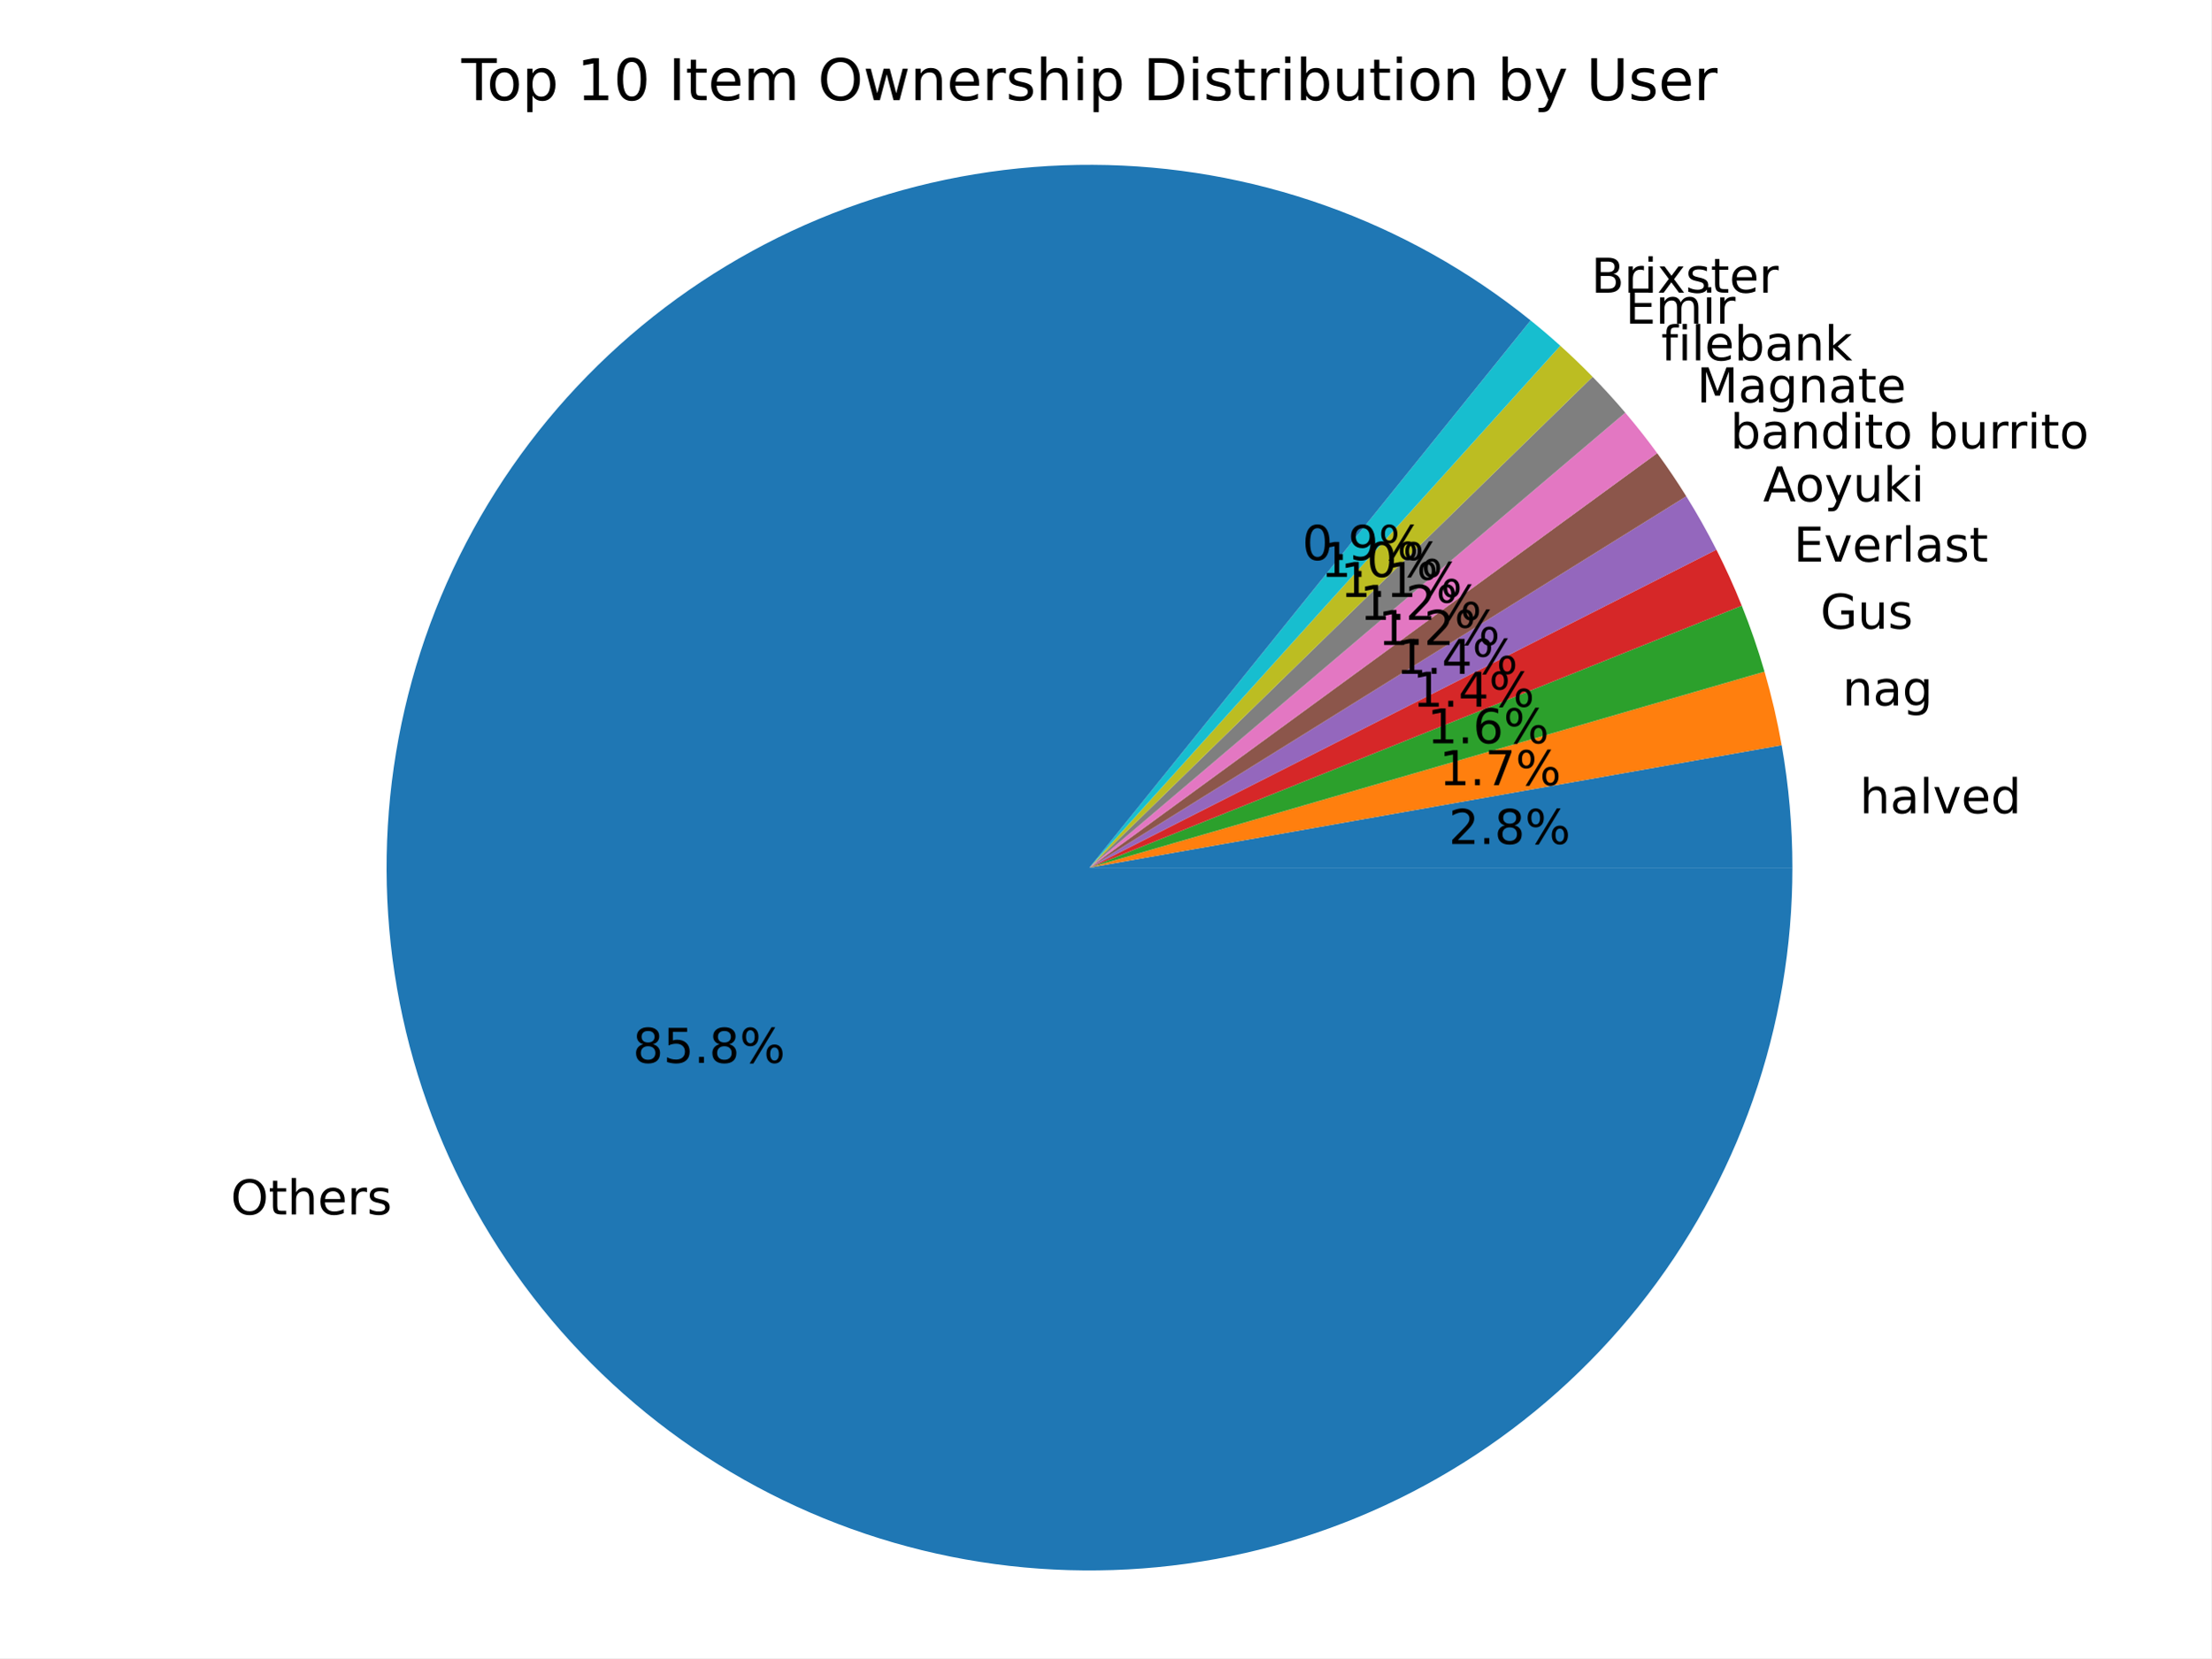
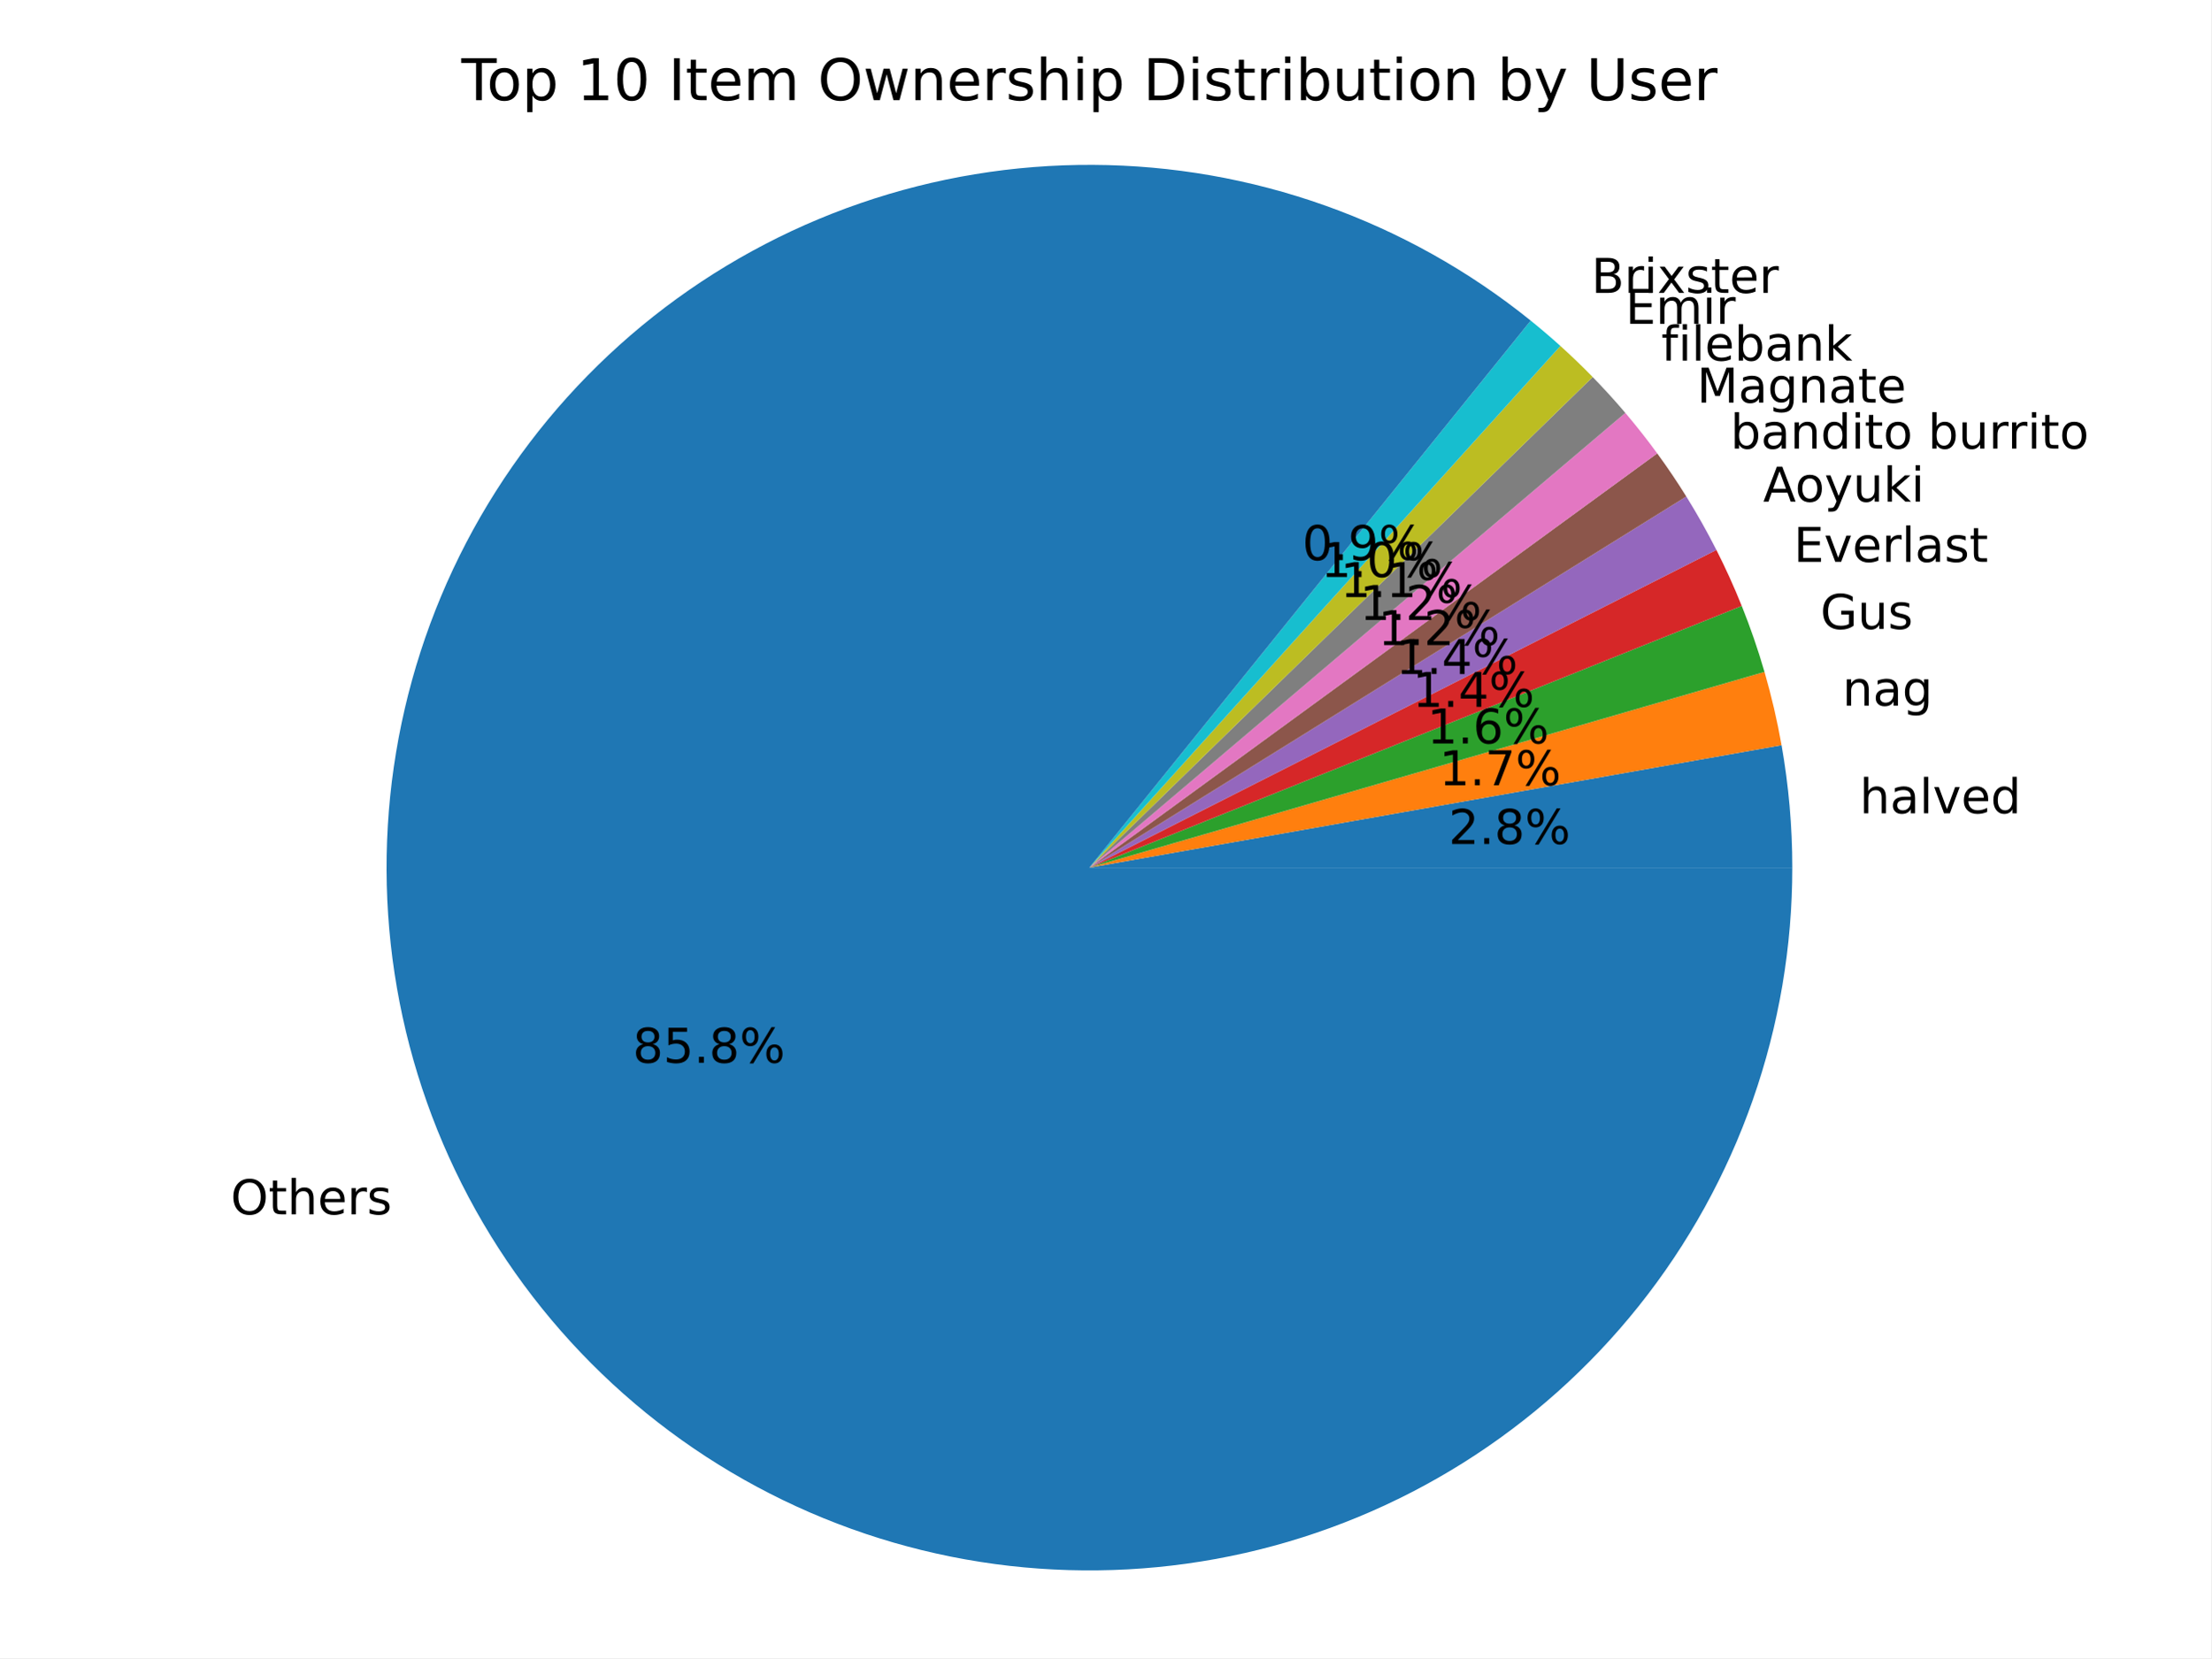
<svg xmlns="http://www.w3.org/2000/svg" xmlns:xlink="http://www.w3.org/1999/xlink" width="460.8pt" height="345.6pt" viewBox="0 0 460.8 345.6" version="1.1">
  <defs>
    <style type="text/css">*{stroke-linejoin: round; stroke-linecap: butt}</style>
  </defs>
  <g id="figure_1">
    <g id="patch_1">
      <path d="M 0 345.6  L 460.8 345.6  L 460.8 0  L 0 0  z " style="fill: #ffffff" />
    </g>
    <g id="axes_1">
      <g id="patch_2">
-         <path d="M 373.546 180.84  C 373.546 176.564 373.358 172.289 372.984 168.029  C 372.611 163.769 372.05 159.527 371.305 155.316  L 227.052 180.84  z " style="fill: #1f77b4" />
+         <path d="M 373.524 180.84  C 373.524 176.564 373.336 172.29 372.962 168.03  C 372.588 163.77 372.028 159.528 371.283 155.318  L 227.039 180.84  z " style="fill: #1f77b4" />
      </g>
      <g id="patch_3">
-         <path d="M 371.305 155.316  C 370.848 152.732 370.321 150.16 369.726 147.603  C 369.13 145.047 368.466 142.507 367.734 139.987  L 227.052 180.84  z " style="fill: #ff7f0e" />
+         <path d="M 371.283 155.318  C 370.827 152.742 370.303 150.179 369.709 147.631  C 369.116 145.083 368.455 142.552 367.727 140.039  L 227.039 180.84  z " style="fill: #ff7f0e" />
      </g>
      <g id="patch_4">
-         <path d="M 367.734 139.987  C 367.058 137.658 366.324 135.347 365.533 133.054  C 364.742 130.762 363.894 128.49 362.99 126.24  L 227.052 180.84  z " style="fill: #2ca02c" />
+         <path d="M 367.727 140.039  C 367.051 137.711 366.318 135.399 365.528 133.107  C 364.738 130.814 363.891 128.542 362.988 126.292  L 227.039 180.84  z " style="fill: #2ca02c" />
      </g>
      <g id="patch_5">
-         <path d="M 362.99 126.24  C 362.194 124.256 361.353 122.29 360.47 120.343  C 359.587 118.395 358.662 116.468 357.695 114.561  L 227.052 180.84  z " style="fill: #d62728" />
+         <path d="M 362.988 126.292  C 362.192 124.308 361.353 122.341 360.47 120.394  C 359.588 118.446 358.664 116.519 357.697 114.612  L 227.039 180.84  z " style="fill: #d62728" />
      </g>
      <g id="patch_6">
-         <path d="M 357.695 114.561  C 356.731 112.662 355.727 110.785 354.681 108.929  C 353.636 107.074 352.551 105.242 351.426 103.434  L 227.052 180.84  z " style="fill: #9467bd" />
+         <path d="M 357.697 114.612  C 356.734 112.713 355.73 110.835 354.686 108.979  C 353.641 107.124 352.557 105.292 351.432 103.483  L 227.039 180.84  z " style="fill: #9467bd" />
      </g>
      <g id="patch_7">
-         <path d="M 351.426 103.434  C 350.47 101.9 349.487 100.383 348.476 98.884  C 347.464 97.386 346.425 95.907 345.359 94.447  L 227.052 180.84  z " style="fill: #8c564b" />
+         <path d="M 351.432 103.483  C 350.478 101.948 349.495 100.431 348.484 98.933  C 347.473 97.434 346.435 95.954 345.369 94.494  L 227.039 180.84  z " style="fill: #8c564b" />
      </g>
      <g id="patch_8">
-         <path d="M 345.359 94.447  C 344.303 93.001 343.221 91.574 342.113 90.168  C 341.005 88.762 339.871 87.376 338.712 86.012  L 227.052 180.84  z " style="fill: #e377c2" />
+         <path d="M 345.369 94.494  C 344.314 93.048 343.233 91.621 342.125 90.215  C 341.017 88.808 339.884 87.422 338.726 86.057  L 227.039 180.84  z " style="fill: #e377c2" />
      </g>
      <g id="patch_9">
-         <path d="M 338.712 86.012  C 337.621 84.727 336.507 83.46 335.372 82.214  C 334.237 80.967 333.08 79.74 331.903 78.533  L 227.052 180.84  z " style="fill: #7f7f7f" />
+         <path d="M 338.726 86.057  C 337.635 84.772 336.522 83.505 335.387 82.258  C 334.253 81.011 333.097 79.784 331.92 78.577  L 227.039 180.84  z " style="fill: #7f7f7f" />
      </g>
      <g id="patch_10">
-         <path d="M 331.903 78.533  C 330.817 77.42 329.712 76.324 328.591 75.246  C 327.47 74.167 326.331 73.107 325.176 72.065  L 227.052 180.84  z " style="fill: #bcbd22" />
+         <path d="M 331.92 78.577  C 330.834 77.463 329.73 76.367 328.609 75.288  C 327.488 74.21 326.35 73.149 325.196 72.107  L 227.039 180.84  z " style="fill: #bcbd22" />
      </g>
      <g id="patch_11">
-         <path d="M 325.176 72.065  C 324.17 71.157 323.15 70.263 322.119 69.383  C 321.087 68.503 320.044 67.638 318.988 66.787  L 227.052 180.84  z " style="fill: #17becf" />
+         <path d="M 325.196 72.107  C 324.189 71.198 323.171 70.304 322.139 69.424  C 321.108 68.543 320.065 67.678 319.01 66.826  L 227.039 180.84  z " style="fill: #17becf" />
      </g>
      <g id="patch_12">
-         <path d="M 318.988 66.787  C 306.149 56.437 291.653 48.33 276.114 42.806  C 260.575 37.283 244.215 34.424 227.724 34.348  C 211.232 34.272 194.846 36.982 179.257 42.363  C 163.668 47.743 149.099 55.717 136.166 65.949  C 123.232 76.18 112.118 88.523 103.294 102.455  C 94.47 116.387 88.061 131.709 84.339 147.775  C 80.617 163.841 79.634 180.42 81.432 196.813  C 83.23 213.206 87.784 229.178 94.9 244.055  C 102.017 258.932 111.594 272.501 123.229 284.189  C 134.863 295.877 148.388 305.517 163.232 312.701  C 178.076 319.885 194.027 324.512 210.412 326.385  C 226.797 328.259 243.38 327.352 259.463 323.703  C 275.546 320.055 290.897 313.716 304.87 304.956  C 318.842 296.196 331.235 285.139 341.526 272.252  C 351.816 259.365 359.857 244.833 365.309 229.269  C 370.761 213.705 373.546 197.331 373.546 180.84  L 227.052 180.84  z " style="fill: #1f77b4" />
+         <path d="M 319.01 66.826  C 306.174 56.472 291.681 48.36 276.144 42.831  C 260.607 37.303 244.247 34.438 227.756 34.357  C 211.265 34.277 194.878 36.981 179.287 42.357  C 163.697 47.733 149.125 55.704 136.189 65.932  C 123.252 76.16 112.135 88.499 103.308 102.429  C 94.48 116.359 88.068 131.68 84.342 147.745  C 80.616 163.81 79.63 180.39 81.425 196.783  C 83.22 213.176 87.77 229.15 94.884 244.028  C 101.998 258.906 111.573 272.477 123.206 284.166  C 134.838 295.856 148.362 305.498 163.205 312.684  C 178.048 319.871 193.999 324.499 210.384 326.375  C 226.768 328.25 243.352 327.344 259.435 323.697  C 275.518 320.05 290.87 313.713 304.843 304.954  C 318.816 296.194 331.21 285.138 341.501 272.252  C 351.793 259.365 359.834 244.833 365.286 229.269  C 370.739 213.705 373.524 197.331 373.524 180.84  L 227.039 180.84  z " style="fill: #1f77b4" />
      </g>
      <g id="matplotlib.axis_1" />
      <g id="matplotlib.axis_2" />
      <g id="text_1">
-         <g transform="translate(387.5777 169.5072) scale(0.1 -0.1)">
+         <g transform="translate(387.5546 169.5081) scale(0.1 -0.1)">
          <defs>
            <path id="DejaVuSans-68" d="M 3513 2113  L 3513 0  L 2938 0  L 2938 2094  Q 2938 2591 2744 2837  Q 2550 3084 2163 3084  Q 1697 3084 1428 2787  Q 1159 2491 1159 1978  L 1159 0  L 581 0  L 581 4863  L 1159 4863  L 1159 2956  Q 1366 3272 1645 3428  Q 1925 3584 2291 3584  Q 2894 3584 3203 3211  Q 3513 2838 3513 2113  z " transform="scale(0.015625)" />
            <path id="DejaVuSans-61" d="M 2194 1759  Q 1497 1759 1228 1600  Q 959 1441 959 1056  Q 959 750 1161 570  Q 1363 391 1709 391  Q 2188 391 2477 730  Q 2766 1069 2766 1631  L 2766 1759  L 2194 1759  z M 3341 1997  L 3341 0  L 2766 0  L 2766 531  Q 2569 213 2275 61  Q 1981 -91 1556 -91  Q 1019 -91 701 211  Q 384 513 384 1019  Q 384 1609 779 1909  Q 1175 2209 1959 2209  L 2766 2209  L 2766 2266  Q 2766 2663 2505 2880  Q 2244 3097 1772 3097  Q 1472 3097 1187 3025  Q 903 2953 641 2809  L 641 3341  Q 956 3463 1253 3523  Q 1550 3584 1831 3584  Q 2591 3584 2966 3190  Q 3341 2797 3341 1997  z " transform="scale(0.015625)" />
            <path id="DejaVuSans-6c" d="M 603 4863  L 1178 4863  L 1178 0  L 603 0  L 603 4863  z " transform="scale(0.015625)" />
            <path id="DejaVuSans-76" d="M 191 3500  L 800 3500  L 1894 563  L 2988 3500  L 3597 3500  L 2284 0  L 1503 0  L 191 3500  z " transform="scale(0.015625)" />
            <path id="DejaVuSans-65" d="M 3597 1894  L 3597 1613  L 953 1613  Q 991 1019 1311 708  Q 1631 397 2203 397  Q 2534 397 2845 478  Q 3156 559 3463 722  L 3463 178  Q 3153 47 2828 -22  Q 2503 -91 2169 -91  Q 1331 -91 842 396  Q 353 884 353 1716  Q 353 2575 817 3079  Q 1281 3584 2069 3584  Q 2775 3584 3186 3129  Q 3597 2675 3597 1894  z M 3022 2063  Q 3016 2534 2758 2815  Q 2500 3097 2075 3097  Q 1594 3097 1305 2825  Q 1016 2553 972 2059  L 3022 2063  z " transform="scale(0.015625)" />
            <path id="DejaVuSans-64" d="M 2906 2969  L 2906 4863  L 3481 4863  L 3481 0  L 2906 0  L 2906 525  Q 2725 213 2448 61  Q 2172 -91 1784 -91  Q 1150 -91 751 415  Q 353 922 353 1747  Q 353 2572 751 3078  Q 1150 3584 1784 3584  Q 2172 3584 2448 3432  Q 2725 3281 2906 2969  z M 947 1747  Q 947 1113 1208 752  Q 1469 391 1925 391  Q 2381 391 2643 752  Q 2906 1113 2906 1747  Q 2906 2381 2643 2742  Q 2381 3103 1925 3103  Q 1469 3103 1208 2742  Q 947 2381 947 1747  z " transform="scale(0.015625)" />
          </defs>
          <use xlink:href="#DejaVuSans-68" />
          <use xlink:href="#DejaVuSans-61" transform="translate(63.37891 0)" />
          <use xlink:href="#DejaVuSans-6c" transform="translate(124.6582 0)" />
          <use xlink:href="#DejaVuSans-76" transform="translate(152.4414 0)" />
          <use xlink:href="#DejaVuSans-65" transform="translate(211.6211 0)" />
          <use xlink:href="#DejaVuSans-64" transform="translate(273.1445 0)" />
        </g>
      </g>
      <g id="text_2">
-         <g transform="translate(301.9093 175.9128) scale(0.1 -0.1)">
+         <g transform="translate(301.8906 175.9132) scale(0.1 -0.1)">
          <defs>
            <path id="DejaVuSans-32" d="M 1228 531  L 3431 531  L 3431 0  L 469 0  L 469 531  Q 828 903 1448 1529  Q 2069 2156 2228 2338  Q 2531 2678 2651 2914  Q 2772 3150 2772 3378  Q 2772 3750 2511 3984  Q 2250 4219 1831 4219  Q 1534 4219 1204 4116  Q 875 4013 500 3803  L 500 4441  Q 881 4594 1212 4672  Q 1544 4750 1819 4750  Q 2544 4750 2975 4387  Q 3406 4025 3406 3419  Q 3406 3131 3298 2873  Q 3191 2616 2906 2266  Q 2828 2175 2409 1742  Q 1991 1309 1228 531  z " transform="scale(0.015625)" />
            <path id="DejaVuSans-2e" d="M 684 794  L 1344 794  L 1344 0  L 684 0  L 684 794  z " transform="scale(0.015625)" />
            <path id="DejaVuSans-38" d="M 2034 2216  Q 1584 2216 1326 1975  Q 1069 1734 1069 1313  Q 1069 891 1326 650  Q 1584 409 2034 409  Q 2484 409 2743 651  Q 3003 894 3003 1313  Q 3003 1734 2745 1975  Q 2488 2216 2034 2216  z M 1403 2484  Q 997 2584 770 2862  Q 544 3141 544 3541  Q 544 4100 942 4425  Q 1341 4750 2034 4750  Q 2731 4750 3128 4425  Q 3525 4100 3525 3541  Q 3525 3141 3298 2862  Q 3072 2584 2669 2484  Q 3125 2378 3379 2068  Q 3634 1759 3634 1313  Q 3634 634 3220 271  Q 2806 -91 2034 -91  Q 1263 -91 848 271  Q 434 634 434 1313  Q 434 1759 690 2068  Q 947 2378 1403 2484  z M 1172 3481  Q 1172 3119 1398 2916  Q 1625 2713 2034 2713  Q 2441 2713 2670 2916  Q 2900 3119 2900 3481  Q 2900 3844 2670 4047  Q 2441 4250 2034 4250  Q 1625 4250 1398 4047  Q 1172 3844 1172 3481  z " transform="scale(0.015625)" />
            <path id="DejaVuSans-25" d="M 4653 2053  Q 4381 2053 4226 1822  Q 4072 1591 4072 1178  Q 4072 772 4226 539  Q 4381 306 4653 306  Q 4919 306 5073 539  Q 5228 772 5228 1178  Q 5228 1588 5073 1820  Q 4919 2053 4653 2053  z M 4653 2450  Q 5147 2450 5437 2106  Q 5728 1763 5728 1178  Q 5728 594 5436 251  Q 5144 -91 4653 -91  Q 4153 -91 3862 251  Q 3572 594 3572 1178  Q 3572 1766 3864 2108  Q 4156 2450 4653 2450  z M 1428 4353  Q 1159 4353 1004 4120  Q 850 3888 850 3481  Q 850 3069 1003 2837  Q 1156 2606 1428 2606  Q 1700 2606 1854 2837  Q 2009 3069 2009 3481  Q 2009 3884 1853 4118  Q 1697 4353 1428 4353  z M 4250 4750  L 4750 4750  L 1831 -91  L 1331 -91  L 4250 4750  z M 1428 4750  Q 1922 4750 2215 4408  Q 2509 4066 2509 3481  Q 2509 2891 2217 2550  Q 1925 2209 1428 2209  Q 931 2209 642 2551  Q 353 2894 353 3481  Q 353 4063 643 4406  Q 934 4750 1428 4750  z " transform="scale(0.015625)" />
          </defs>
          <use xlink:href="#DejaVuSans-32" />
          <use xlink:href="#DejaVuSans-2e" transform="translate(63.62305 0)" />
          <use xlink:href="#DejaVuSans-38" transform="translate(95.41016 0)" />
          <use xlink:href="#DejaVuSans-25" transform="translate(159.0332 0)" />
        </g>
      </g>
      <g id="text_3">
-         <g transform="translate(383.9929 147.0391) scale(0.1 -0.1)">
+         <g transform="translate(383.9765 147.0693) scale(0.1 -0.1)">
          <defs>
            <path id="DejaVuSans-6e" d="M 3513 2113  L 3513 0  L 2938 0  L 2938 2094  Q 2938 2591 2744 2837  Q 2550 3084 2163 3084  Q 1697 3084 1428 2787  Q 1159 2491 1159 1978  L 1159 0  L 581 0  L 581 3500  L 1159 3500  L 1159 2956  Q 1366 3272 1645 3428  Q 1925 3584 2291 3584  Q 2894 3584 3203 3211  Q 3513 2838 3513 2113  z " transform="scale(0.015625)" />
            <path id="DejaVuSans-67" d="M 2906 1791  Q 2906 2416 2648 2759  Q 2391 3103 1925 3103  Q 1463 3103 1205 2759  Q 947 2416 947 1791  Q 947 1169 1205 825  Q 1463 481 1925 481  Q 2391 481 2648 825  Q 2906 1169 2906 1791  z M 3481 434  Q 3481 -459 3084 -895  Q 2688 -1331 1869 -1331  Q 1566 -1331 1297 -1286  Q 1028 -1241 775 -1147  L 775 -588  Q 1028 -725 1275 -790  Q 1522 -856 1778 -856  Q 2344 -856 2625 -561  Q 2906 -266 2906 331  L 2906 616  Q 2728 306 2450 153  Q 2172 0 1784 0  Q 1141 0 747 490  Q 353 981 353 1791  Q 353 2603 747 3093  Q 1141 3584 1784 3584  Q 2172 3584 2450 3431  Q 2728 3278 2906 2969  L 2906 3500  L 3481 3500  L 3481 434  z " transform="scale(0.015625)" />
          </defs>
          <use xlink:href="#DejaVuSans-6e" />
          <use xlink:href="#DejaVuSans-61" transform="translate(63.37891 0)" />
          <use xlink:href="#DejaVuSans-67" transform="translate(124.6582 0)" />
        </g>
      </g>
      <g id="text_4">
-         <g transform="translate(299.9539 163.6574) scale(0.1 -0.1)">
+         <g transform="translate(299.9389 163.6739) scale(0.1 -0.1)">
          <defs>
            <path id="DejaVuSans-31" d="M 794 531  L 1825 531  L 1825 4091  L 703 3866  L 703 4441  L 1819 4666  L 2450 4666  L 2450 531  L 3481 531  L 3481 0  L 794 0  L 794 531  z " transform="scale(0.015625)" />
            <path id="DejaVuSans-37" d="M 525 4666  L 3525 4666  L 3525 4397  L 1831 0  L 1172 0  L 2766 4134  L 525 4134  L 525 4666  z " transform="scale(0.015625)" />
          </defs>
          <use xlink:href="#DejaVuSans-31" />
          <use xlink:href="#DejaVuSans-2e" transform="translate(63.62305 0)" />
          <use xlink:href="#DejaVuSans-37" transform="translate(95.41016 0)" />
          <use xlink:href="#DejaVuSans-25" transform="translate(159.0332 0)" />
        </g>
      </g>
      <g id="text_5">
-         <g transform="translate(379.3809 131.0352) scale(0.1 -0.1)">
+         <g transform="translate(379.377 131.0926) scale(0.1 -0.1)">
          <defs>
            <path id="DejaVuSans-47" d="M 3809 666  L 3809 1919  L 2778 1919  L 2778 2438  L 4434 2438  L 4434 434  Q 4069 175 3628 42  Q 3188 -91 2688 -91  Q 1594 -91 976 548  Q 359 1188 359 2328  Q 359 3472 976 4111  Q 1594 4750 2688 4750  Q 3144 4750 3555 4637  Q 3966 4525 4313 4306  L 4313 3634  Q 3963 3931 3569 4081  Q 3175 4231 2741 4231  Q 1884 4231 1454 3753  Q 1025 3275 1025 2328  Q 1025 1384 1454 906  Q 1884 428 2741 428  Q 3075 428 3337 486  Q 3600 544 3809 666  z " transform="scale(0.015625)" />
            <path id="DejaVuSans-75" d="M 544 1381  L 544 3500  L 1119 3500  L 1119 1403  Q 1119 906 1312 657  Q 1506 409 1894 409  Q 2359 409 2629 706  Q 2900 1003 2900 1516  L 2900 3500  L 3475 3500  L 3475 0  L 2900 0  L 2900 538  Q 2691 219 2414 64  Q 2138 -91 1772 -91  Q 1169 -91 856 284  Q 544 659 544 1381  z M 1991 3584  L 1991 3584  z " transform="scale(0.015625)" />
            <path id="DejaVuSans-73" d="M 2834 3397  L 2834 2853  Q 2591 2978 2328 3040  Q 2066 3103 1784 3103  Q 1356 3103 1142 2972  Q 928 2841 928 2578  Q 928 2378 1081 2264  Q 1234 2150 1697 2047  L 1894 2003  Q 2506 1872 2764 1633  Q 3022 1394 3022 966  Q 3022 478 2636 193  Q 2250 -91 1575 -91  Q 1294 -91 989 -36  Q 684 19 347 128  L 347 722  Q 666 556 975 473  Q 1284 391 1588 391  Q 1994 391 2212 530  Q 2431 669 2431 922  Q 2431 1156 2273 1281  Q 2116 1406 1581 1522  L 1381 1569  Q 847 1681 609 1914  Q 372 2147 372 2553  Q 372 3047 722 3315  Q 1072 3584 1716 3584  Q 2034 3584 2315 3537  Q 2597 3491 2834 3397  z " transform="scale(0.015625)" />
          </defs>
          <use xlink:href="#DejaVuSans-47" />
          <use xlink:href="#DejaVuSans-75" transform="translate(77.49023 0)" />
          <use xlink:href="#DejaVuSans-73" transform="translate(140.8691 0)" />
        </g>
      </g>
      <g id="text_6">
-         <g transform="translate(297.4383 154.928) scale(0.1 -0.1)">
+         <g transform="translate(297.4301 154.9593) scale(0.1 -0.1)">
          <defs>
            <path id="DejaVuSans-36" d="M 2113 2584  Q 1688 2584 1439 2293  Q 1191 2003 1191 1497  Q 1191 994 1439 701  Q 1688 409 2113 409  Q 2538 409 2786 701  Q 3034 994 3034 1497  Q 3034 2003 2786 2293  Q 2538 2584 2113 2584  z M 3366 4563  L 3366 3988  Q 3128 4100 2886 4159  Q 2644 4219 2406 4219  Q 1781 4219 1451 3797  Q 1122 3375 1075 2522  Q 1259 2794 1537 2939  Q 1816 3084 2150 3084  Q 2853 3084 3261 2657  Q 3669 2231 3669 1497  Q 3669 778 3244 343  Q 2819 -91 2113 -91  Q 1303 -91 875 529  Q 447 1150 447 2328  Q 447 3434 972 4092  Q 1497 4750 2381 4750  Q 2619 4750 2861 4703  Q 3103 4656 3366 4563  z " transform="scale(0.015625)" />
          </defs>
          <use xlink:href="#DejaVuSans-31" />
          <use xlink:href="#DejaVuSans-2e" transform="translate(63.62305 0)" />
          <use xlink:href="#DejaVuSans-36" transform="translate(95.41016 0)" />
          <use xlink:href="#DejaVuSans-25" transform="translate(159.0332 0)" />
        </g>
      </g>
      <g id="text_7">
-         <g transform="translate(373.8122 117.0522) scale(0.1 -0.1)">
+         <g transform="translate(373.8136 117.1085) scale(0.1 -0.1)">
          <defs>
            <path id="DejaVuSans-45" d="M 628 4666  L 3578 4666  L 3578 4134  L 1259 4134  L 1259 2753  L 3481 2753  L 3481 2222  L 1259 2222  L 1259 531  L 3634 531  L 3634 0  L 628 0  L 628 4666  z " transform="scale(0.015625)" />
            <path id="DejaVuSans-72" d="M 2631 2963  Q 2534 3019 2420 3045  Q 2306 3072 2169 3072  Q 1681 3072 1420 2755  Q 1159 2438 1159 1844  L 1159 0  L 581 0  L 581 3500  L 1159 3500  L 1159 2956  Q 1341 3275 1631 3429  Q 1922 3584 2338 3584  Q 2397 3584 2469 3576  Q 2541 3569 2628 3553  L 2631 2963  z " transform="scale(0.015625)" />
            <path id="DejaVuSans-74" d="M 1172 4494  L 1172 3500  L 2356 3500  L 2356 3053  L 1172 3053  L 1172 1153  Q 1172 725 1289 603  Q 1406 481 1766 481  L 2356 481  L 2356 0  L 1766 0  Q 1100 0 847 248  Q 594 497 594 1153  L 594 3053  L 172 3053  L 172 3500  L 594 3500  L 594 4494  L 1172 4494  z " transform="scale(0.015625)" />
          </defs>
          <use xlink:href="#DejaVuSans-45" />
          <use xlink:href="#DejaVuSans-76" transform="translate(63.18359 0)" />
          <use xlink:href="#DejaVuSans-65" transform="translate(122.3633 0)" />
          <use xlink:href="#DejaVuSans-72" transform="translate(183.8867 0)" />
          <use xlink:href="#DejaVuSans-6c" transform="translate(225 0)" />
          <use xlink:href="#DejaVuSans-61" transform="translate(252.7832 0)" />
          <use xlink:href="#DejaVuSans-73" transform="translate(314.0625 0)" />
          <use xlink:href="#DejaVuSans-74" transform="translate(366.1621 0)" />
        </g>
      </g>
      <g id="text_8">
-         <g transform="translate(294.4008 147.3009) scale(0.1 -0.1)">
+         <g transform="translate(294.3956 147.3316) scale(0.1 -0.1)">
          <defs>
            <path id="DejaVuSans-34" d="M 2419 4116  L 825 1625  L 2419 1625  L 2419 4116  z M 2253 4666  L 3047 4666  L 3047 1625  L 3713 1625  L 3713 1100  L 3047 1100  L 3047 0  L 2419 0  L 2419 1100  L 313 1100  L 313 1709  L 2253 4666  z " transform="scale(0.015625)" />
          </defs>
          <use xlink:href="#DejaVuSans-31" />
          <use xlink:href="#DejaVuSans-2e" transform="translate(63.62305 0)" />
          <use xlink:href="#DejaVuSans-34" transform="translate(95.41016 0)" />
          <use xlink:href="#DejaVuSans-25" transform="translate(159.0332 0)" />
        </g>
      </g>
      <g id="text_9">
-         <g transform="translate(367.4444 104.4978) scale(0.1 -0.1)">
+         <g transform="translate(367.4507 104.5526) scale(0.1 -0.1)">
          <defs>
            <path id="DejaVuSans-41" d="M 2188 4044  L 1331 1722  L 3047 1722  L 2188 4044  z M 1831 4666  L 2547 4666  L 4325 0  L 3669 0  L 3244 1197  L 1141 1197  L 716 0  L 50 0  L 1831 4666  z " transform="scale(0.015625)" />
            <path id="DejaVuSans-6f" d="M 1959 3097  Q 1497 3097 1228 2736  Q 959 2375 959 1747  Q 959 1119 1226 758  Q 1494 397 1959 397  Q 2419 397 2687 759  Q 2956 1122 2956 1747  Q 2956 2369 2687 2733  Q 2419 3097 1959 3097  z M 1959 3584  Q 2709 3584 3137 3096  Q 3566 2609 3566 1747  Q 3566 888 3137 398  Q 2709 -91 1959 -91  Q 1206 -91 779 398  Q 353 888 353 1747  Q 353 2609 779 3096  Q 1206 3584 1959 3584  z " transform="scale(0.015625)" />
            <path id="DejaVuSans-79" d="M 2059 -325  Q 1816 -950 1584 -1140  Q 1353 -1331 966 -1331  L 506 -1331  L 506 -850  L 844 -850  Q 1081 -850 1212 -737  Q 1344 -625 1503 -206  L 1606 56  L 191 3500  L 800 3500  L 1894 763  L 2988 3500  L 3597 3500  L 2059 -325  z " transform="scale(0.015625)" />
            <path id="DejaVuSans-6b" d="M 581 4863  L 1159 4863  L 1159 1991  L 2875 3500  L 3609 3500  L 1753 1863  L 3688 0  L 2938 0  L 1159 1709  L 1159 0  L 581 0  L 581 4863  z " transform="scale(0.015625)" />
            <path id="DejaVuSans-69" d="M 603 3500  L 1178 3500  L 1178 0  L 603 0  L 603 3500  z M 603 4863  L 1178 4863  L 1178 4134  L 603 4134  L 603 4863  z " transform="scale(0.015625)" />
          </defs>
          <use xlink:href="#DejaVuSans-41" />
          <use xlink:href="#DejaVuSans-6f" transform="translate(66.6582 0)" />
          <use xlink:href="#DejaVuSans-79" transform="translate(127.8398 0)" />
          <use xlink:href="#DejaVuSans-75" transform="translate(187.0195 0)" />
          <use xlink:href="#DejaVuSans-6b" transform="translate(250.3984 0)" />
          <use xlink:href="#DejaVuSans-69" transform="translate(308.3086 0)" />
        </g>
      </g>
      <g id="text_10">
-         <g transform="translate(290.9274 140.453) scale(0.1 -0.1)">
+         <g transform="translate(290.9248 140.4829) scale(0.1 -0.1)">
          <use xlink:href="#DejaVuSans-31" />
          <use xlink:href="#DejaVuSans-2e" transform="translate(63.62305 0)" />
          <use xlink:href="#DejaVuSans-34" transform="translate(95.41016 0)" />
          <use xlink:href="#DejaVuSans-25" transform="translate(159.0332 0)" />
        </g>
      </g>
      <g id="text_11">
-         <g transform="translate(360.6179 93.44825) scale(0.1 -0.1)">
+         <g transform="translate(360.6286 93.50132) scale(0.1 -0.1)">
          <defs>
            <path id="DejaVuSans-62" d="M 3116 1747  Q 3116 2381 2855 2742  Q 2594 3103 2138 3103  Q 1681 3103 1420 2742  Q 1159 2381 1159 1747  Q 1159 1113 1420 752  Q 1681 391 2138 391  Q 2594 391 2855 752  Q 3116 1113 3116 1747  z M 1159 2969  Q 1341 3281 1617 3432  Q 1894 3584 2278 3584  Q 2916 3584 3314 3078  Q 3713 2572 3713 1747  Q 3713 922 3314 415  Q 2916 -91 2278 -91  Q 1894 -91 1617 61  Q 1341 213 1159 525  L 1159 0  L 581 0  L 581 4863  L 1159 4863  L 1159 2969  z " transform="scale(0.015625)" />
            <path id="DejaVuSans-20" transform="scale(0.015625)" />
          </defs>
          <use xlink:href="#DejaVuSans-62" />
          <use xlink:href="#DejaVuSans-61" transform="translate(63.47656 0)" />
          <use xlink:href="#DejaVuSans-6e" transform="translate(124.7559 0)" />
          <use xlink:href="#DejaVuSans-64" transform="translate(188.1348 0)" />
          <use xlink:href="#DejaVuSans-69" transform="translate(251.6113 0)" />
          <use xlink:href="#DejaVuSans-74" transform="translate(279.3945 0)" />
          <use xlink:href="#DejaVuSans-6f" transform="translate(318.6035 0)" />
          <use xlink:href="#DejaVuSans-20" transform="translate(379.7852 0)" />
          <use xlink:href="#DejaVuSans-62" transform="translate(411.5723 0)" />
          <use xlink:href="#DejaVuSans-75" transform="translate(475.0488 0)" />
          <use xlink:href="#DejaVuSans-72" transform="translate(538.4277 0)" />
          <use xlink:href="#DejaVuSans-72" transform="translate(577.791 0)" />
          <use xlink:href="#DejaVuSans-69" transform="translate(618.9043 0)" />
          <use xlink:href="#DejaVuSans-74" transform="translate(646.6875 0)" />
          <use xlink:href="#DejaVuSans-6f" transform="translate(685.8965 0)" />
        </g>
      </g>
      <g id="text_12">
-         <g transform="translate(287.2039 134.426) scale(0.1 -0.1)">
+         <g transform="translate(287.2037 134.455) scale(0.1 -0.1)">
          <use xlink:href="#DejaVuSans-31" />
          <use xlink:href="#DejaVuSans-2e" transform="translate(63.62305 0)" />
          <use xlink:href="#DejaVuSans-32" transform="translate(95.41016 0)" />
          <use xlink:href="#DejaVuSans-25" transform="translate(159.0332 0)" />
        </g>
      </g>
      <g id="text_13">
-         <g transform="translate(353.6191 83.86048) scale(0.1 -0.1)">
+         <g transform="translate(353.6336 83.91164) scale(0.1 -0.1)">
          <defs>
            <path id="DejaVuSans-4d" d="M 628 4666  L 1569 4666  L 2759 1491  L 3956 4666  L 4897 4666  L 4897 0  L 4281 0  L 4281 4097  L 3078 897  L 2444 897  L 1241 4097  L 1241 0  L 628 0  L 628 4666  z " transform="scale(0.015625)" />
          </defs>
          <use xlink:href="#DejaVuSans-4d" />
          <use xlink:href="#DejaVuSans-61" transform="translate(86.2793 0)" />
          <use xlink:href="#DejaVuSans-67" transform="translate(147.5586 0)" />
          <use xlink:href="#DejaVuSans-6e" transform="translate(211.0352 0)" />
          <use xlink:href="#DejaVuSans-61" transform="translate(274.4141 0)" />
          <use xlink:href="#DejaVuSans-74" transform="translate(335.6934 0)" />
          <use xlink:href="#DejaVuSans-65" transform="translate(374.9023 0)" />
        </g>
      </g>
      <g id="text_14">
-         <g transform="translate(283.3864 129.1963) scale(0.1 -0.1)">
+         <g transform="translate(283.3883 129.2243) scale(0.1 -0.1)">
          <use xlink:href="#DejaVuSans-31" />
          <use xlink:href="#DejaVuSans-2e" transform="translate(63.62305 0)" />
          <use xlink:href="#DejaVuSans-32" transform="translate(95.41016 0)" />
          <use xlink:href="#DejaVuSans-25" transform="translate(159.0332 0)" />
        </g>
      </g>
      <g id="text_15">
-         <g transform="translate(346.2041 75.11049) scale(0.1 -0.1)">
+         <g transform="translate(346.2222 75.15955) scale(0.1 -0.1)">
          <defs>
            <path id="DejaVuSans-66" d="M 2375 4863  L 2375 4384  L 1825 4384  Q 1516 4384 1395 4259  Q 1275 4134 1275 3809  L 1275 3500  L 2222 3500  L 2222 3053  L 1275 3053  L 1275 0  L 697 0  L 697 3053  L 147 3053  L 147 3500  L 697 3500  L 697 3744  Q 697 4328 969 4595  Q 1241 4863 1831 4863  L 2375 4863  z " transform="scale(0.015625)" />
          </defs>
          <use xlink:href="#DejaVuSans-66" />
          <use xlink:href="#DejaVuSans-69" transform="translate(35.20508 0)" />
          <use xlink:href="#DejaVuSans-6c" transform="translate(62.98828 0)" />
          <use xlink:href="#DejaVuSans-65" transform="translate(90.77148 0)" />
          <use xlink:href="#DejaVuSans-62" transform="translate(152.2949 0)" />
          <use xlink:href="#DejaVuSans-61" transform="translate(215.7715 0)" />
          <use xlink:href="#DejaVuSans-6e" transform="translate(277.0508 0)" />
          <use xlink:href="#DejaVuSans-6b" transform="translate(340.4297 0)" />
        </g>
      </g>
      <g id="text_16">
-         <g transform="translate(279.3419 124.4236) scale(0.1 -0.1)">
+         <g transform="translate(279.3457 124.4504) scale(0.1 -0.1)">
          <use xlink:href="#DejaVuSans-31" />
          <use xlink:href="#DejaVuSans-2e" transform="translate(63.62305 0)" />
          <use xlink:href="#DejaVuSans-31" transform="translate(95.41016 0)" />
          <use xlink:href="#DejaVuSans-25" transform="translate(159.0332 0)" />
        </g>
      </g>
      <g id="text_17">
-         <g transform="translate(338.745 67.44545) scale(0.1 -0.1)">
+         <g transform="translate(338.7663 67.49233) scale(0.1 -0.1)">
          <defs>
            <path id="DejaVuSans-6d" d="M 3328 2828  Q 3544 3216 3844 3400  Q 4144 3584 4550 3584  Q 5097 3584 5394 3201  Q 5691 2819 5691 2113  L 5691 0  L 5113 0  L 5113 2094  Q 5113 2597 4934 2840  Q 4756 3084 4391 3084  Q 3944 3084 3684 2787  Q 3425 2491 3425 1978  L 3425 0  L 2847 0  L 2847 2094  Q 2847 2600 2669 2842  Q 2491 3084 2119 3084  Q 1678 3084 1418 2786  Q 1159 2488 1159 1978  L 1159 0  L 581 0  L 581 3500  L 1159 3500  L 1159 2956  Q 1356 3278 1631 3431  Q 1906 3584 2284 3584  Q 2666 3584 2933 3390  Q 3200 3197 3328 2828  z " transform="scale(0.015625)" />
          </defs>
          <use xlink:href="#DejaVuSans-45" />
          <use xlink:href="#DejaVuSans-6d" transform="translate(63.18359 0)" />
          <use xlink:href="#DejaVuSans-69" transform="translate(160.5957 0)" />
          <use xlink:href="#DejaVuSans-72" transform="translate(188.3789 0)" />
        </g>
      </g>
      <g id="text_18">
-         <g transform="translate(275.2732 120.2427) scale(0.1 -0.1)">
+         <g transform="translate(275.2788 120.2683) scale(0.1 -0.1)">
          <defs>
            <path id="DejaVuSans-30" d="M 2034 4250  Q 1547 4250 1301 3770  Q 1056 3291 1056 2328  Q 1056 1369 1301 889  Q 1547 409 2034 409  Q 2525 409 2770 889  Q 3016 1369 3016 2328  Q 3016 3291 2770 3770  Q 2525 4250 2034 4250  z M 2034 4750  Q 2819 4750 3233 4129  Q 3647 3509 3647 2328  Q 3647 1150 3233 529  Q 2819 -91 2034 -91  Q 1250 -91 836 529  Q 422 1150 422 2328  Q 422 3509 836 4129  Q 1250 4750 2034 4750  z " transform="scale(0.015625)" />
          </defs>
          <use xlink:href="#DejaVuSans-31" />
          <use xlink:href="#DejaVuSans-2e" transform="translate(63.62305 0)" />
          <use xlink:href="#DejaVuSans-30" transform="translate(95.41016 0)" />
          <use xlink:href="#DejaVuSans-25" transform="translate(159.0332 0)" />
        </g>
      </g>
      <g id="text_19">
-         <g transform="translate(331.6254 60.99653) scale(0.1 -0.1)">
+         <g transform="translate(331.6494 61.04127) scale(0.1 -0.1)">
          <defs>
            <path id="DejaVuSans-42" d="M 1259 2228  L 1259 519  L 2272 519  Q 2781 519 3026 730  Q 3272 941 3272 1375  Q 3272 1813 3026 2020  Q 2781 2228 2272 2228  L 1259 2228  z M 1259 4147  L 1259 2741  L 2194 2741  Q 2656 2741 2882 2914  Q 3109 3088 3109 3444  Q 3109 3797 2882 3972  Q 2656 4147 2194 4147  L 1259 4147  z M 628 4666  L 2241 4666  Q 2963 4666 3353 4366  Q 3744 4066 3744 3513  Q 3744 3084 3544 2831  Q 3344 2578 2956 2516  Q 3422 2416 3680 2098  Q 3938 1781 3938 1306  Q 3938 681 3513 340  Q 3088 0 2303 0  L 628 0  L 628 4666  z " transform="scale(0.015625)" />
            <path id="DejaVuSans-78" d="M 3513 3500  L 2247 1797  L 3578 0  L 2900 0  L 1881 1375  L 863 0  L 184 0  L 1544 1831  L 300 3500  L 978 3500  L 1906 2253  L 2834 3500  L 3513 3500  z " transform="scale(0.015625)" />
          </defs>
          <use xlink:href="#DejaVuSans-42" />
          <use xlink:href="#DejaVuSans-72" transform="translate(68.60352 0)" />
          <use xlink:href="#DejaVuSans-69" transform="translate(109.7168 0)" />
          <use xlink:href="#DejaVuSans-78" transform="translate(137.5 0)" />
          <use xlink:href="#DejaVuSans-73" transform="translate(196.6797 0)" />
          <use xlink:href="#DejaVuSans-74" transform="translate(248.7793 0)" />
          <use xlink:href="#DejaVuSans-65" transform="translate(287.9883 0)" />
          <use xlink:href="#DejaVuSans-72" transform="translate(349.5117 0)" />
        </g>
      </g>
      <g id="text_20">
-         <g transform="translate(271.3898 116.7251) scale(0.1 -0.1)">
+         <g transform="translate(271.3969 116.7495) scale(0.1 -0.1)">
          <defs>
            <path id="DejaVuSans-39" d="M 703 97  L 703 672  Q 941 559 1184 500  Q 1428 441 1663 441  Q 2288 441 2617 861  Q 2947 1281 2994 2138  Q 2813 1869 2534 1725  Q 2256 1581 1919 1581  Q 1219 1581 811 2004  Q 403 2428 403 3163  Q 403 3881 828 4315  Q 1253 4750 1959 4750  Q 2769 4750 3195 4129  Q 3622 3509 3622 2328  Q 3622 1225 3098 567  Q 2575 -91 1691 -91  Q 1453 -91 1209 -44  Q 966 3 703 97  z M 1959 2075  Q 2384 2075 2632 2365  Q 2881 2656 2881 3163  Q 2881 3666 2632 3958  Q 2384 4250 1959 4250  Q 1534 4250 1286 3958  Q 1038 3666 1038 3163  Q 1038 2656 1286 2365  Q 1534 2075 1959 2075  z " transform="scale(0.015625)" />
          </defs>
          <use xlink:href="#DejaVuSans-30" />
          <use xlink:href="#DejaVuSans-2e" transform="translate(63.62305 0)" />
          <use xlink:href="#DejaVuSans-39" transform="translate(95.41016 0)" />
          <use xlink:href="#DejaVuSans-25" transform="translate(159.0332 0)" />
        </g>
      </g>
      <g id="text_21">
-         <g transform="translate(48.08187 253.1362) scale(0.1 -0.1)">
+         <g transform="translate(48.06516 253.1061) scale(0.1 -0.1)">
          <defs>
            <path id="DejaVuSans-4f" d="M 2522 4238  Q 1834 4238 1429 3725  Q 1025 3213 1025 2328  Q 1025 1447 1429 934  Q 1834 422 2522 422  Q 3209 422 3611 934  Q 4013 1447 4013 2328  Q 4013 3213 3611 3725  Q 3209 4238 2522 4238  z M 2522 4750  Q 3503 4750 4090 4092  Q 4678 3434 4678 2328  Q 4678 1225 4090 567  Q 3503 -91 2522 -91  Q 1538 -91 948 565  Q 359 1222 359 2328  Q 359 3434 948 4092  Q 1538 4750 2522 4750  z " transform="scale(0.015625)" />
          </defs>
          <use xlink:href="#DejaVuSans-4f" />
          <use xlink:href="#DejaVuSans-74" transform="translate(78.71094 0)" />
          <use xlink:href="#DejaVuSans-68" transform="translate(117.9199 0)" />
          <use xlink:href="#DejaVuSans-65" transform="translate(181.2988 0)" />
          <use xlink:href="#DejaVuSans-72" transform="translate(242.8223 0)" />
          <use xlink:href="#DejaVuSans-73" transform="translate(283.9355 0)" />
        </g>
      </g>
      <g id="text_22">
-         <g transform="translate(131.8774 221.5286) scale(0.1 -0.1)">
+         <g transform="translate(131.8623 221.5121) scale(0.1 -0.1)">
          <defs>
            <path id="DejaVuSans-35" d="M 691 4666  L 3169 4666  L 3169 4134  L 1269 4134  L 1269 2991  Q 1406 3038 1543 3061  Q 1681 3084 1819 3084  Q 2600 3084 3056 2656  Q 3513 2228 3513 1497  Q 3513 744 3044 326  Q 2575 -91 1722 -91  Q 1428 -91 1123 -41  Q 819 9 494 109  L 494 744  Q 775 591 1075 516  Q 1375 441 1709 441  Q 2250 441 2565 725  Q 2881 1009 2881 1497  Q 2881 1984 2565 2268  Q 2250 2553 1709 2553  Q 1456 2553 1204 2497  Q 953 2441 691 2322  L 691 4666  z " transform="scale(0.015625)" />
          </defs>
          <use xlink:href="#DejaVuSans-38" />
          <use xlink:href="#DejaVuSans-35" transform="translate(63.62305 0)" />
          <use xlink:href="#DejaVuSans-2e" transform="translate(127.2461 0)" />
          <use xlink:href="#DejaVuSans-38" transform="translate(159.0332 0)" />
          <use xlink:href="#DejaVuSans-25" transform="translate(222.6562 0)" />
        </g>
      </g>
      <g id="text_23">
-         <g transform="translate(96.15946 20.88) scale(0.12 -0.12)">
+         <g transform="translate(96.14621 20.88) scale(0.12 -0.12)">
          <defs>
            <path id="DejaVuSans-54" d="M -19 4666  L 3928 4666  L 3928 4134  L 2272 4134  L 2272 0  L 1638 0  L 1638 4134  L -19 4134  L -19 4666  z " transform="scale(0.015625)" />
            <path id="DejaVuSans-70" d="M 1159 525  L 1159 -1331  L 581 -1331  L 581 3500  L 1159 3500  L 1159 2969  Q 1341 3281 1617 3432  Q 1894 3584 2278 3584  Q 2916 3584 3314 3078  Q 3713 2572 3713 1747  Q 3713 922 3314 415  Q 2916 -91 2278 -91  Q 1894 -91 1617 61  Q 1341 213 1159 525  z M 3116 1747  Q 3116 2381 2855 2742  Q 2594 3103 2138 3103  Q 1681 3103 1420 2742  Q 1159 2381 1159 1747  Q 1159 1113 1420 752  Q 1681 391 2138 391  Q 2594 391 2855 752  Q 3116 1113 3116 1747  z " transform="scale(0.015625)" />
            <path id="DejaVuSans-49" d="M 628 4666  L 1259 4666  L 1259 0  L 628 0  L 628 4666  z " transform="scale(0.015625)" />
            <path id="DejaVuSans-77" d="M 269 3500  L 844 3500  L 1563 769  L 2278 3500  L 2956 3500  L 3675 769  L 4391 3500  L 4966 3500  L 4050 0  L 3372 0  L 2619 2869  L 1863 0  L 1184 0  L 269 3500  z " transform="scale(0.015625)" />
            <path id="DejaVuSans-44" d="M 1259 4147  L 1259 519  L 2022 519  Q 2988 519 3436 956  Q 3884 1394 3884 2338  Q 3884 3275 3436 3711  Q 2988 4147 2022 4147  L 1259 4147  z M 628 4666  L 1925 4666  Q 3281 4666 3915 4102  Q 4550 3538 4550 2338  Q 4550 1131 3912 565  Q 3275 0 1925 0  L 628 0  L 628 4666  z " transform="scale(0.015625)" />
            <path id="DejaVuSans-55" d="M 556 4666  L 1191 4666  L 1191 1831  Q 1191 1081 1462 751  Q 1734 422 2344 422  Q 2950 422 3222 751  Q 3494 1081 3494 1831  L 3494 4666  L 4128 4666  L 4128 1753  Q 4128 841 3676 375  Q 3225 -91 2344 -91  Q 1459 -91 1007 375  Q 556 841 556 1753  L 556 4666  z " transform="scale(0.015625)" />
          </defs>
          <use xlink:href="#DejaVuSans-54" />
          <use xlink:href="#DejaVuSans-6f" transform="translate(44.08398 0)" />
          <use xlink:href="#DejaVuSans-70" transform="translate(105.2656 0)" />
          <use xlink:href="#DejaVuSans-20" transform="translate(168.7422 0)" />
          <use xlink:href="#DejaVuSans-31" transform="translate(200.5293 0)" />
          <use xlink:href="#DejaVuSans-30" transform="translate(264.1523 0)" />
          <use xlink:href="#DejaVuSans-20" transform="translate(327.7754 0)" />
          <use xlink:href="#DejaVuSans-49" transform="translate(359.5625 0)" />
          <use xlink:href="#DejaVuSans-74" transform="translate(389.0547 0)" />
          <use xlink:href="#DejaVuSans-65" transform="translate(428.2637 0)" />
          <use xlink:href="#DejaVuSans-6d" transform="translate(489.7871 0)" />
          <use xlink:href="#DejaVuSans-20" transform="translate(587.1992 0)" />
          <use xlink:href="#DejaVuSans-4f" transform="translate(618.9863 0)" />
          <use xlink:href="#DejaVuSans-77" transform="translate(697.6973 0)" />
          <use xlink:href="#DejaVuSans-6e" transform="translate(779.4844 0)" />
          <use xlink:href="#DejaVuSans-65" transform="translate(842.8633 0)" />
          <use xlink:href="#DejaVuSans-72" transform="translate(904.3867 0)" />
          <use xlink:href="#DejaVuSans-73" transform="translate(945.5 0)" />
          <use xlink:href="#DejaVuSans-68" transform="translate(997.5996 0)" />
          <use xlink:href="#DejaVuSans-69" transform="translate(1060.979 0)" />
          <use xlink:href="#DejaVuSans-70" transform="translate(1088.762 0)" />
          <use xlink:href="#DejaVuSans-20" transform="translate(1152.238 0)" />
          <use xlink:href="#DejaVuSans-44" transform="translate(1184.025 0)" />
          <use xlink:href="#DejaVuSans-69" transform="translate(1261.027 0)" />
          <use xlink:href="#DejaVuSans-73" transform="translate(1288.811 0)" />
          <use xlink:href="#DejaVuSans-74" transform="translate(1340.91 0)" />
          <use xlink:href="#DejaVuSans-72" transform="translate(1380.119 0)" />
          <use xlink:href="#DejaVuSans-69" transform="translate(1421.232 0)" />
          <use xlink:href="#DejaVuSans-62" transform="translate(1449.016 0)" />
          <use xlink:href="#DejaVuSans-75" transform="translate(1512.492 0)" />
          <use xlink:href="#DejaVuSans-74" transform="translate(1575.871 0)" />
          <use xlink:href="#DejaVuSans-69" transform="translate(1615.08 0)" />
          <use xlink:href="#DejaVuSans-6f" transform="translate(1642.863 0)" />
          <use xlink:href="#DejaVuSans-6e" transform="translate(1704.045 0)" />
          <use xlink:href="#DejaVuSans-20" transform="translate(1767.424 0)" />
          <use xlink:href="#DejaVuSans-62" transform="translate(1799.211 0)" />
          <use xlink:href="#DejaVuSans-79" transform="translate(1862.688 0)" />
          <use xlink:href="#DejaVuSans-20" transform="translate(1921.867 0)" />
          <use xlink:href="#DejaVuSans-55" transform="translate(1953.654 0)" />
          <use xlink:href="#DejaVuSans-73" transform="translate(2026.848 0)" />
          <use xlink:href="#DejaVuSans-65" transform="translate(2078.947 0)" />
          <use xlink:href="#DejaVuSans-72" transform="translate(2140.471 0)" />
        </g>
      </g>
    </g>
  </g>
</svg>
